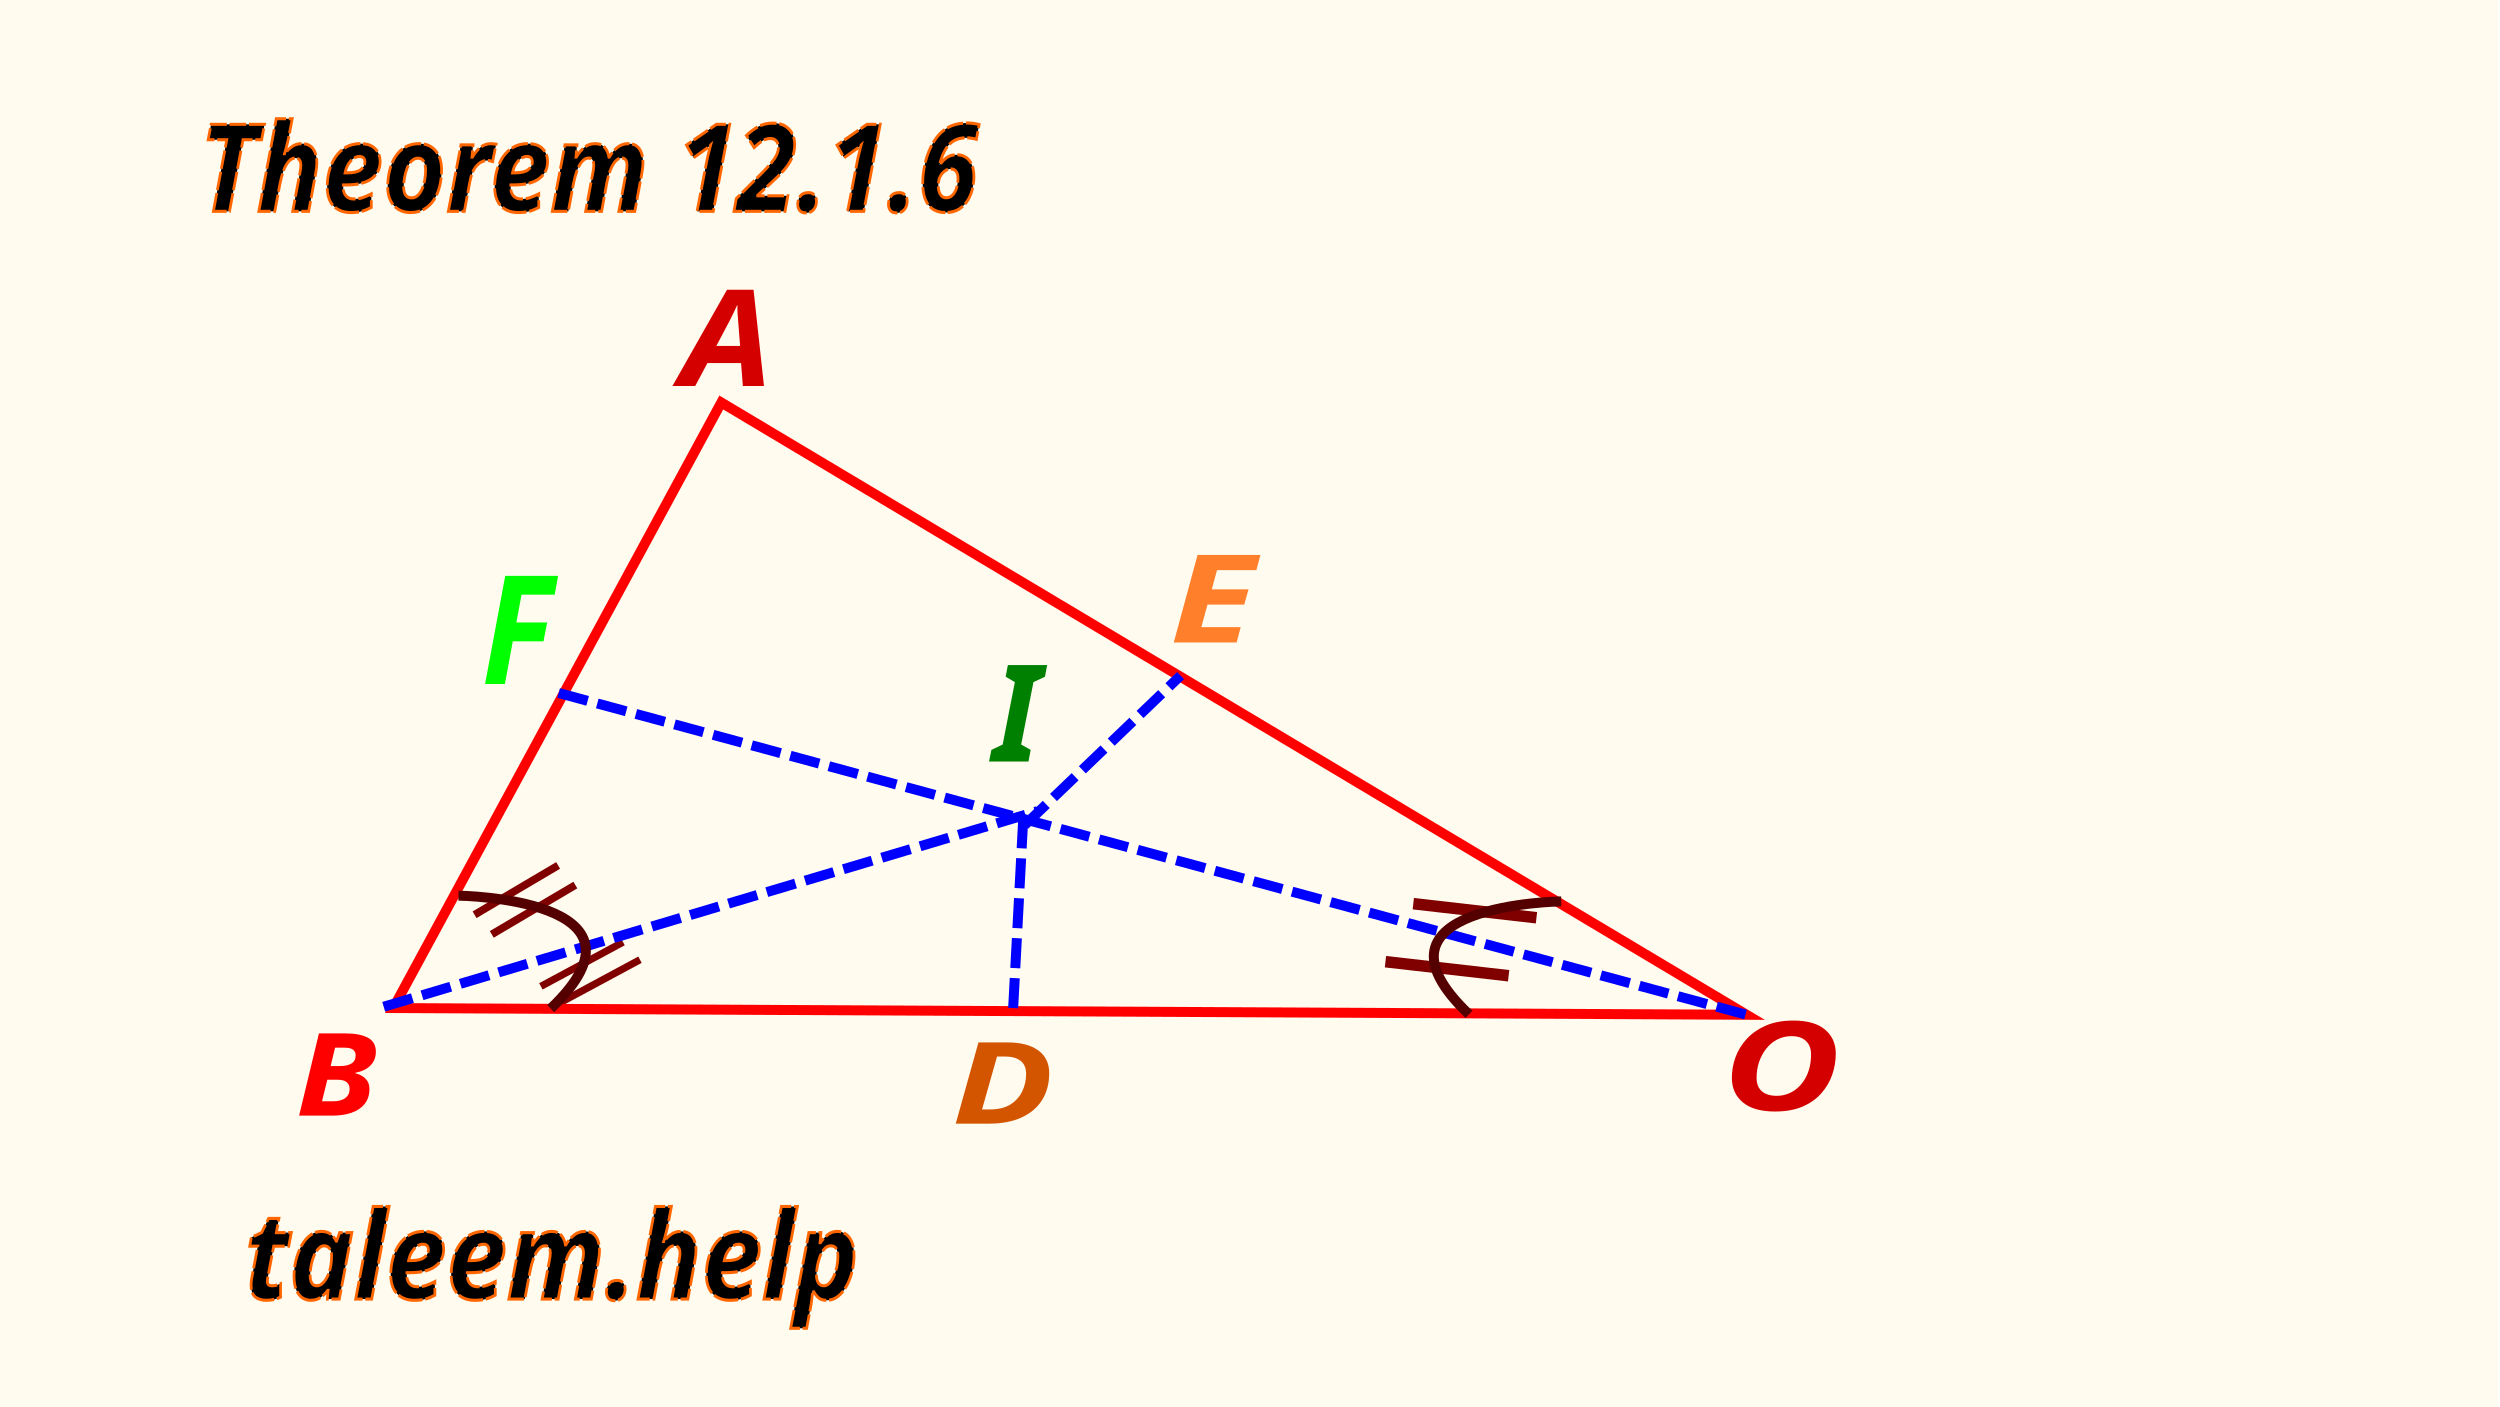
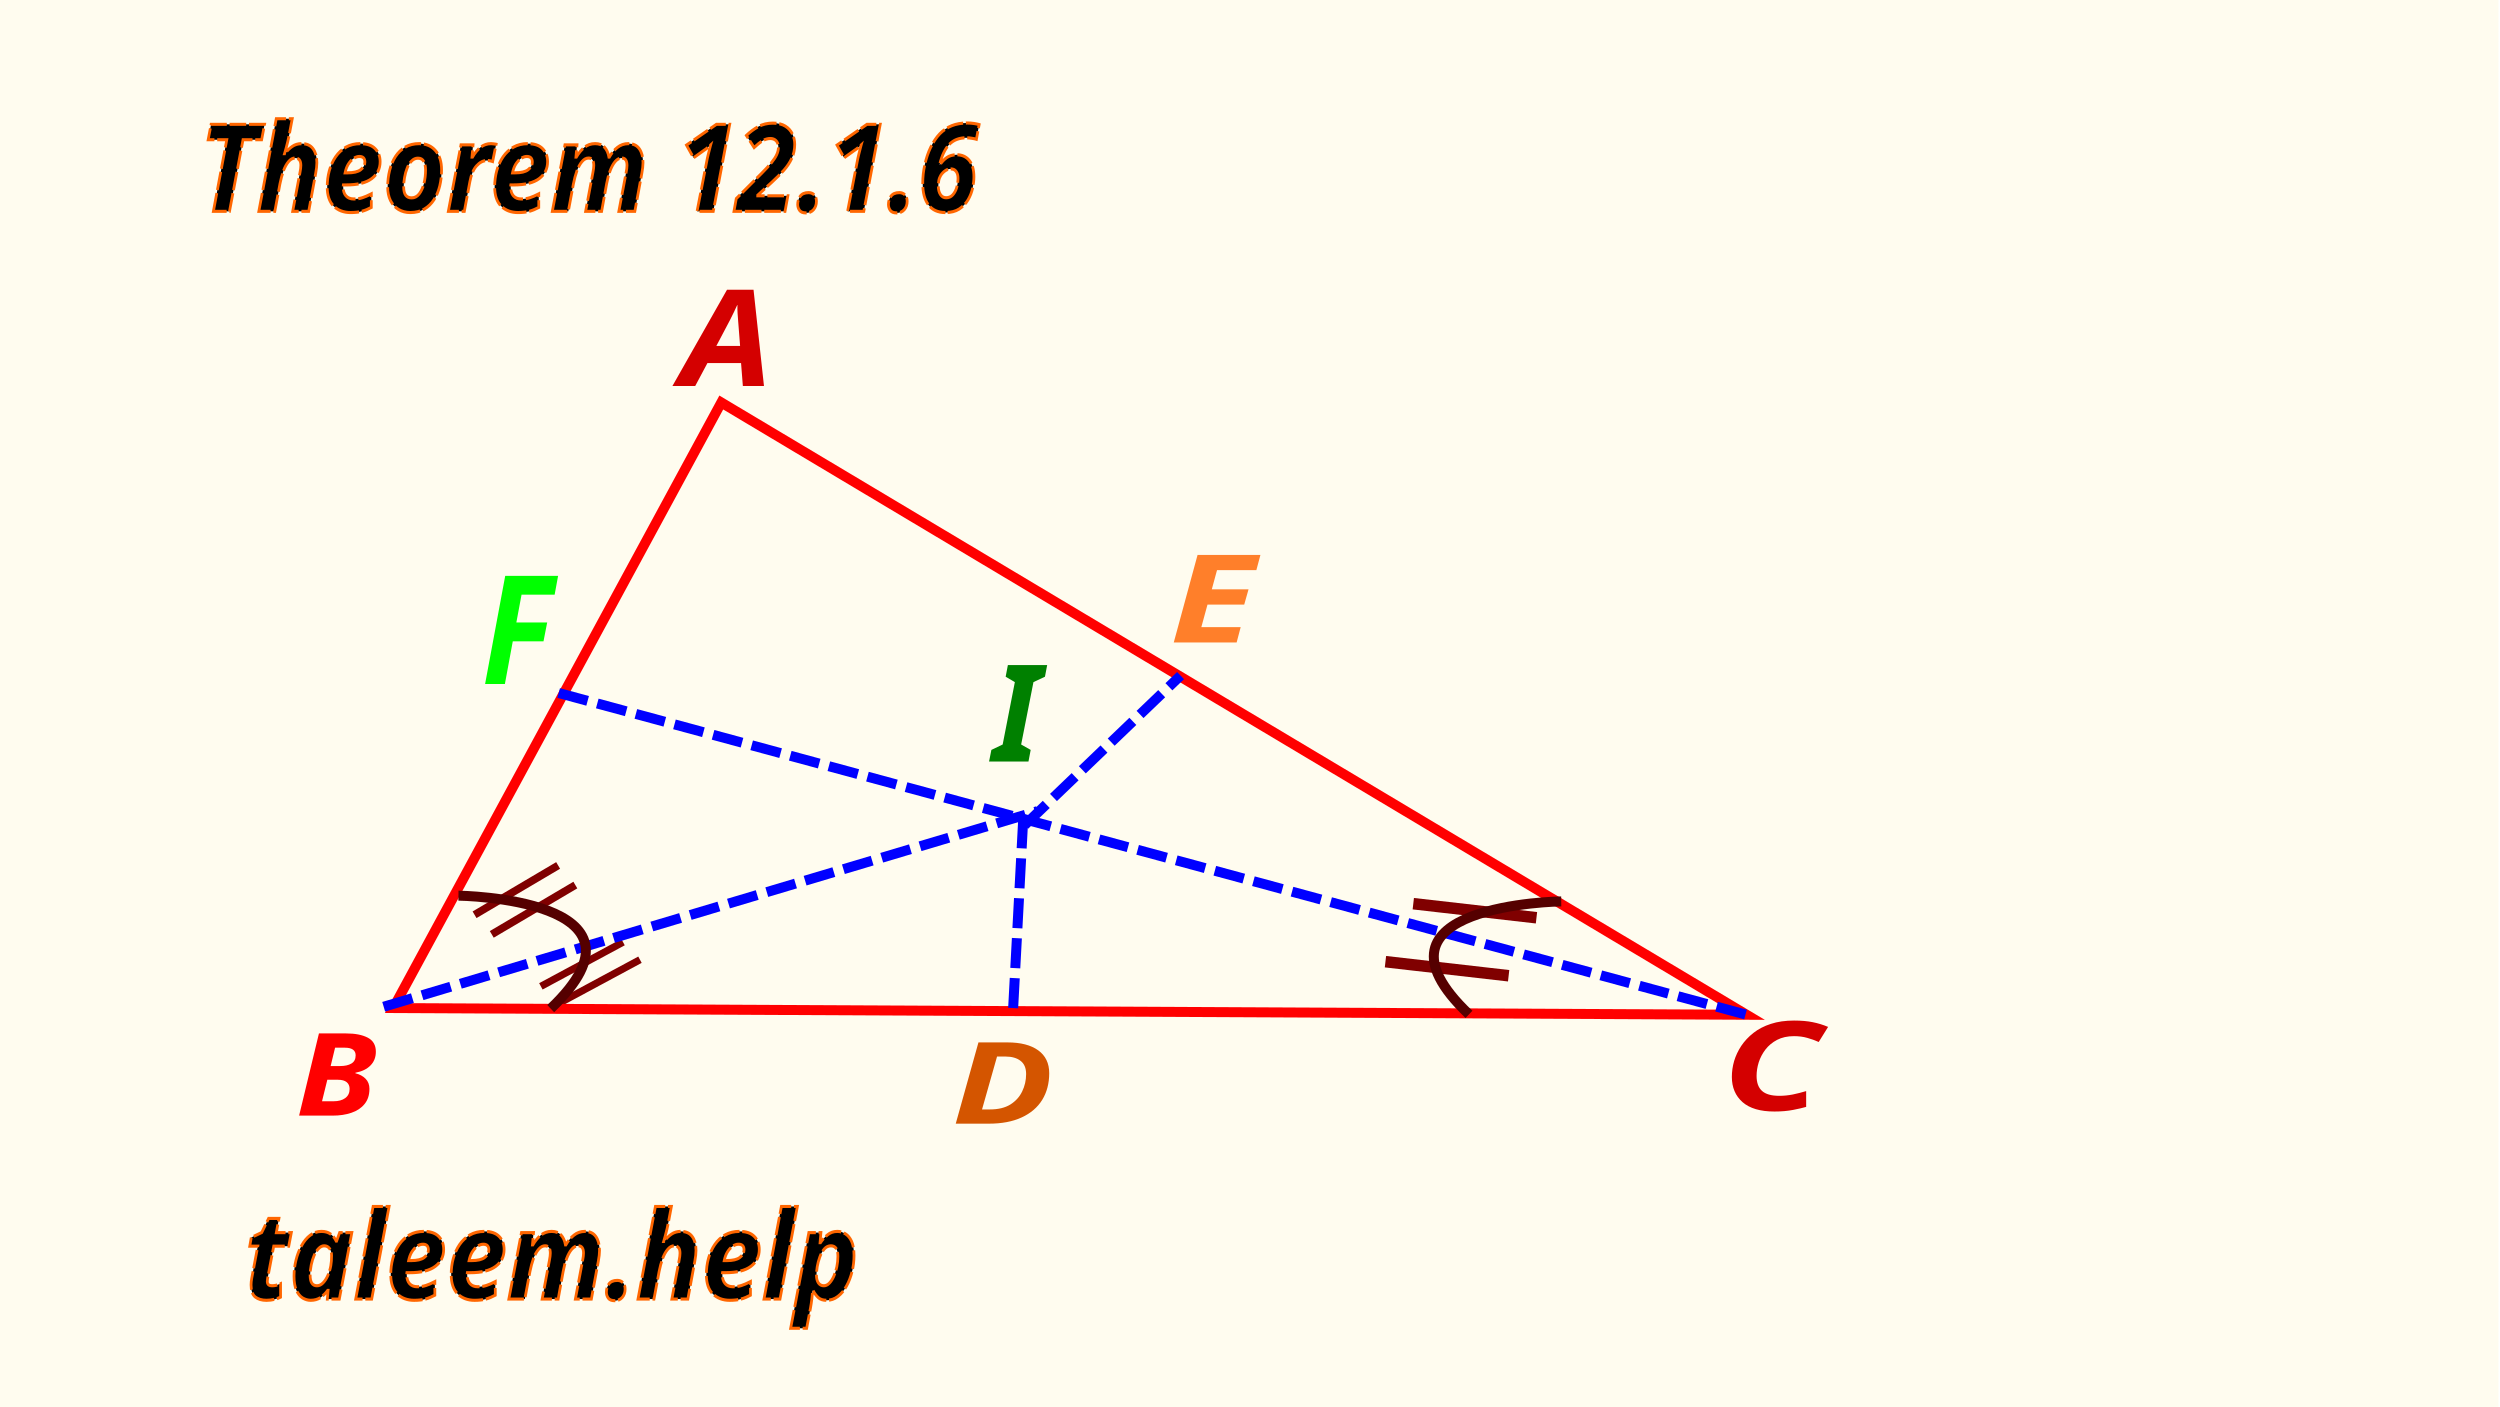
<svg xmlns="http://www.w3.org/2000/svg" width="1280" height="720" viewBox="0 0 338.667 190.5" version="1.1" id="svg5">
  <defs id="defs2" />
  <g id="layer2" style="display:inline">
    <text xml:space="preserve" style="font-size:33.37px;font-family:Carlito;-inkscape-font-specification:'Carlito, Normal';fill:#fff8d9;fill-opacity:1;stroke:none;stroke-width:5.515;stroke-miterlimit:8.9" x="70.237" y="-11.352" id="text1677" transform="matrix(1.024379,0.6574284,-0.4273823,0.7019146,0,0)">
      <tspan id="tspan1675" style="fill:#fff8d9;fill-opacity:1;stroke-width:5.515" x="70.237" y="-11.352">Taleem.Help</tspan>
    </text>
    <rect style="display:inline;fill:#fffcef;fill-opacity:1;stroke:none;stroke-width:4.62;stroke-miterlimit:8.9" id="rect1514" width="338.785" height="191.386" x="-0.325" y="-0.273" />
  </g>
  <g id="layer4">
    
    
    
    
    
    
    
    
    
    
  </g>
  <text xml:space="preserve" style="font-style:italic;font-weight:bold;font-size:18.988px;font-family:sans-serif;-inkscape-font-specification:'sans-serif, Bold Italic';fill:#d40000;stroke:none;stroke-width:0.743;stroke-dasharray:none;stroke-opacity:1" x="88.711" y="54.391" id="text1405-56-20-3" transform="scale(1.040207,0.9613471)">
    <tspan id="tspan1403-2-2-6" style="fill:#d40000;stroke:none;stroke-width:0.743;stroke-dasharray:none" x="88.711" y="54.391">A</tspan>
  </text>
  <text xml:space="preserve" style="font-style:italic;font-weight:bold;font-size:17.567px;font-family:sans-serif;-inkscape-font-specification:'sans-serif, Bold Italic';fill:#008000;stroke:none;stroke-width:0.687;stroke-dasharray:none;stroke-opacity:1" x="140.116" y="99.012" id="text1405-56-20-3-4" transform="scale(0.9597602,1.041927)">
    <tspan id="tspan1403-2-2-6-7" style="fill:#008000;stroke:none;stroke-width:0.687;stroke-dasharray:none" x="140.116" y="99.012">I</tspan>
  </text>
  <text xml:space="preserve" style="font-style:italic;font-weight:bold;font-size:16.654px;font-family:sans-serif;-inkscape-font-specification:'sans-serif, Bold Italic';fill:#ff0000;stroke:none;stroke-width:0.651;stroke-dasharray:none;stroke-opacity:1" x="37.504" y="161.398" id="text1405-56-20-1" transform="scale(1.067948,0.9363747)">
    <tspan id="tspan1403-2-2-0" style="fill:#ff0000;stroke:none;stroke-width:0.651;stroke-dasharray:none" x="37.504" y="161.398">B</tspan>
  </text>
  <text xml:space="preserve" style="font-style:italic;font-weight:bold;font-size:17.751px;font-family:sans-serif;-inkscape-font-specification:'sans-serif, Bold Italic';fill:#d45500;stroke:none;stroke-width:0.694;stroke-dasharray:none;stroke-opacity:1" x="112.003" y="175.224" id="text1405-56-20-6" transform="scale(1.151141,0.868703)">
    <tspan id="tspan1403-2-2-3" style="fill:#d45500;stroke:none;stroke-width:0.694;stroke-dasharray:none" x="112.003" y="175.224">D</tspan>
  </text>
  <text xml:space="preserve" style="font-style:italic;font-weight:bold;font-size:19.227px;font-family:sans-serif;-inkscape-font-specification:'sans-serif, Bold Italic';fill:#00ff00;stroke:none;stroke-width:0.752;stroke-dasharray:none;stroke-opacity:1" x="69.581" y="86.881" id="text1405-56-20-2" transform="scale(0.9376837,1.066458)">
    <tspan id="tspan1403-2-2-06" style="fill:#00ff00;stroke:none;stroke-width:0.752;stroke-dasharray:none" x="69.581" y="86.881">F</tspan>
  </text>
  <text xml:space="preserve" style="font-style:italic;font-weight:bold;font-size:18.832px;font-family:sans-serif;-inkscape-font-specification:'sans-serif, Bold Italic';fill:#ff7f2a;stroke:none;stroke-width:0.737;stroke-dasharray:none;stroke-opacity:1" x="139.823" y="98.632" id="text1405-56-20-15" transform="scale(1.133255,0.8824136)">
    <tspan id="tspan1403-2-2-5" style="fill:#ff7f2a;stroke:none;stroke-width:0.737;stroke-dasharray:none" x="139.823" y="98.632">E</tspan>
  </text>
  <text xml:space="preserve" style="font-style:italic;font-weight:bold;font-size:19.215px;font-family:sans-serif;-inkscape-font-specification:'sans-serif, Bold Italic';fill:#d40000;stroke:none;stroke-width:0.752;stroke-dasharray:none;stroke-opacity:1" x="203.53" y="172.399" id="text1405-9" transform="scale(1.146183,0.8724607)">
-     <tspan id="tspan1403-1" style="fill:#d40000;stroke:none;stroke-width:0.752;stroke-dasharray:none" x="203.53" y="172.399">O</tspan>
+     <tspan id="tspan1403-1" style="fill:#d40000;stroke:none;stroke-width:0.752;stroke-dasharray:none" x="203.53" y="172.399">C</tspan>
  </text>
  <text xml:space="preserve" style="font-style:italic;font-variant:normal;font-weight:bold;font-stretch:normal;font-size:15.573px;font-family:sans-serif;-inkscape-font-specification:'sans-serif, Bold Italic';font-variant-ligatures:normal;font-variant-caps:normal;font-variant-numeric:normal;font-variant-east-asian:normal;fill:#000000;stroke:#ff6600;stroke-width:0.397;stroke-dasharray:2.385, 0.397;stroke-dashoffset:0;stroke-opacity:1" x="28.585" y="27.027" id="text3126" transform="scale(0.9441196,1.059188)">
    <tspan id="tspan3124" style="stroke-width:0.397" x="28.585" y="27.027">Theorem 12.1.6</tspan>
    <tspan style="stroke-width:0.397" x="28.585" y="46.493" id="tspan10756" />
    <tspan style="stroke-width:0.397" x="28.585" y="65.96" id="tspan3309" />
  </text>
  <text xml:space="preserve" style="font-style:italic;font-variant:normal;font-weight:bold;font-stretch:normal;font-size:15.573px;font-family:sans-serif;-inkscape-font-specification:'sans-serif, Bold Italic';font-variant-ligatures:normal;font-variant-caps:normal;font-variant-numeric:normal;font-variant-east-asian:normal;fill:#000000;stroke:#ff6600;stroke-width:0.397;stroke-dasharray:2.385, 0.397;stroke-dashoffset:0;stroke-opacity:1" x="35.117" y="166.147" id="text3126-9" transform="scale(0.9441196,1.059188)">
    <tspan id="tspan3124-2" style="stroke-width:0.397" x="35.117" y="166.147">taleem.help</tspan>
  </text>
  <g id="layer3" style="display:inline" />
  <path style="fill:none;stroke:#800000;stroke-width:1.042;stroke-dasharray:none;stroke-dashoffset:0;stroke-opacity:1" d="M 66.618,126.577 77.939,119.895" id="path9618-2-9" />
  <path style="fill:none;stroke:#800000;stroke-width:1.042;stroke-dasharray:none;stroke-dashoffset:0;stroke-opacity:1" d="m 64.286,123.92 11.322,-6.682" id="path9618-2-2-4" />
  <path style="fill:none;stroke:#800000;stroke-width:0.978;stroke-dasharray:none;stroke-dashoffset:0;stroke-opacity:1" d="m 75.563,136.001 11.131,-5.992" id="path9618-2-9-7" />
  <path style="fill:none;stroke:#800000;stroke-width:0.978;stroke-dasharray:none;stroke-dashoffset:0;stroke-opacity:1" d="m 73.27,133.618 11.131,-5.992" id="path9618-2-2-4-8" />
  <path style="fill:none;stroke:#800000;stroke-width:1.558;stroke-dasharray:none;stroke-dashoffset:0;stroke-opacity:1" d="m 187.683,130.276 16.687,1.906" id="path9618-2-8-4" />
  <path style="fill:none;stroke:#800000;stroke-width:1.558;stroke-dasharray:none;stroke-dashoffset:0;stroke-opacity:1" d="m 191.454,122.42 16.687,1.906" id="path9618-2-8-4-0" />
  <path style="fill:none;stroke:#ff0000;stroke-width:1.354;stroke-dasharray:none;stroke-dashoffset:0;stroke-opacity:1" d="M 53.271,136.56 97.711,54.526 236.605,137.466 Z" id="path13654" />
  <path style="fill:none;stroke:#0000ff;stroke-width:1.354;stroke-dasharray:4.063, 1.354;stroke-dashoffset:0;stroke-opacity:1" d="M 75.682,93.88 237.281,137.655" id="path13731" />
  <path style="fill:none;stroke:#0000ff;stroke-width:1.354;stroke-dasharray:4.063, 1.354;stroke-dashoffset:0;stroke-opacity:1" d="M 51.977,136.38 140.561,109.88" id="path13731-7" />
  <path style="fill:none;stroke:#0000ff;stroke-width:1.354;stroke-dasharray:4.063, 1.354;stroke-dashoffset:0;stroke-opacity:1" d="m 137.249,136.558 1.387,-26.049" id="path13731-7-3" />
  <path style="fill:none;stroke:#0000ff;stroke-width:1.354;stroke-dasharray:4.063, 1.354;stroke-dashoffset:0;stroke-opacity:1" d="M 138.801,111.783 159.926,91.521" id="path13731-7-3-6" />
  <path style="fill:none;stroke:#550000;stroke-width:1.354;stroke-dasharray:none;stroke-dashoffset:0;stroke-opacity:1" d="m 62.103,121.332 c 0,0 28.219,0.36 12.498,15.303" id="path14049" />
  <path style="fill:none;stroke:#550000;stroke-width:1.354;stroke-dasharray:none;stroke-dashoffset:0;stroke-opacity:1" d="m 211.495,122.111 c 0,0 -28.218,0.36 -12.498,15.303" id="path14049-1" />
</svg>
